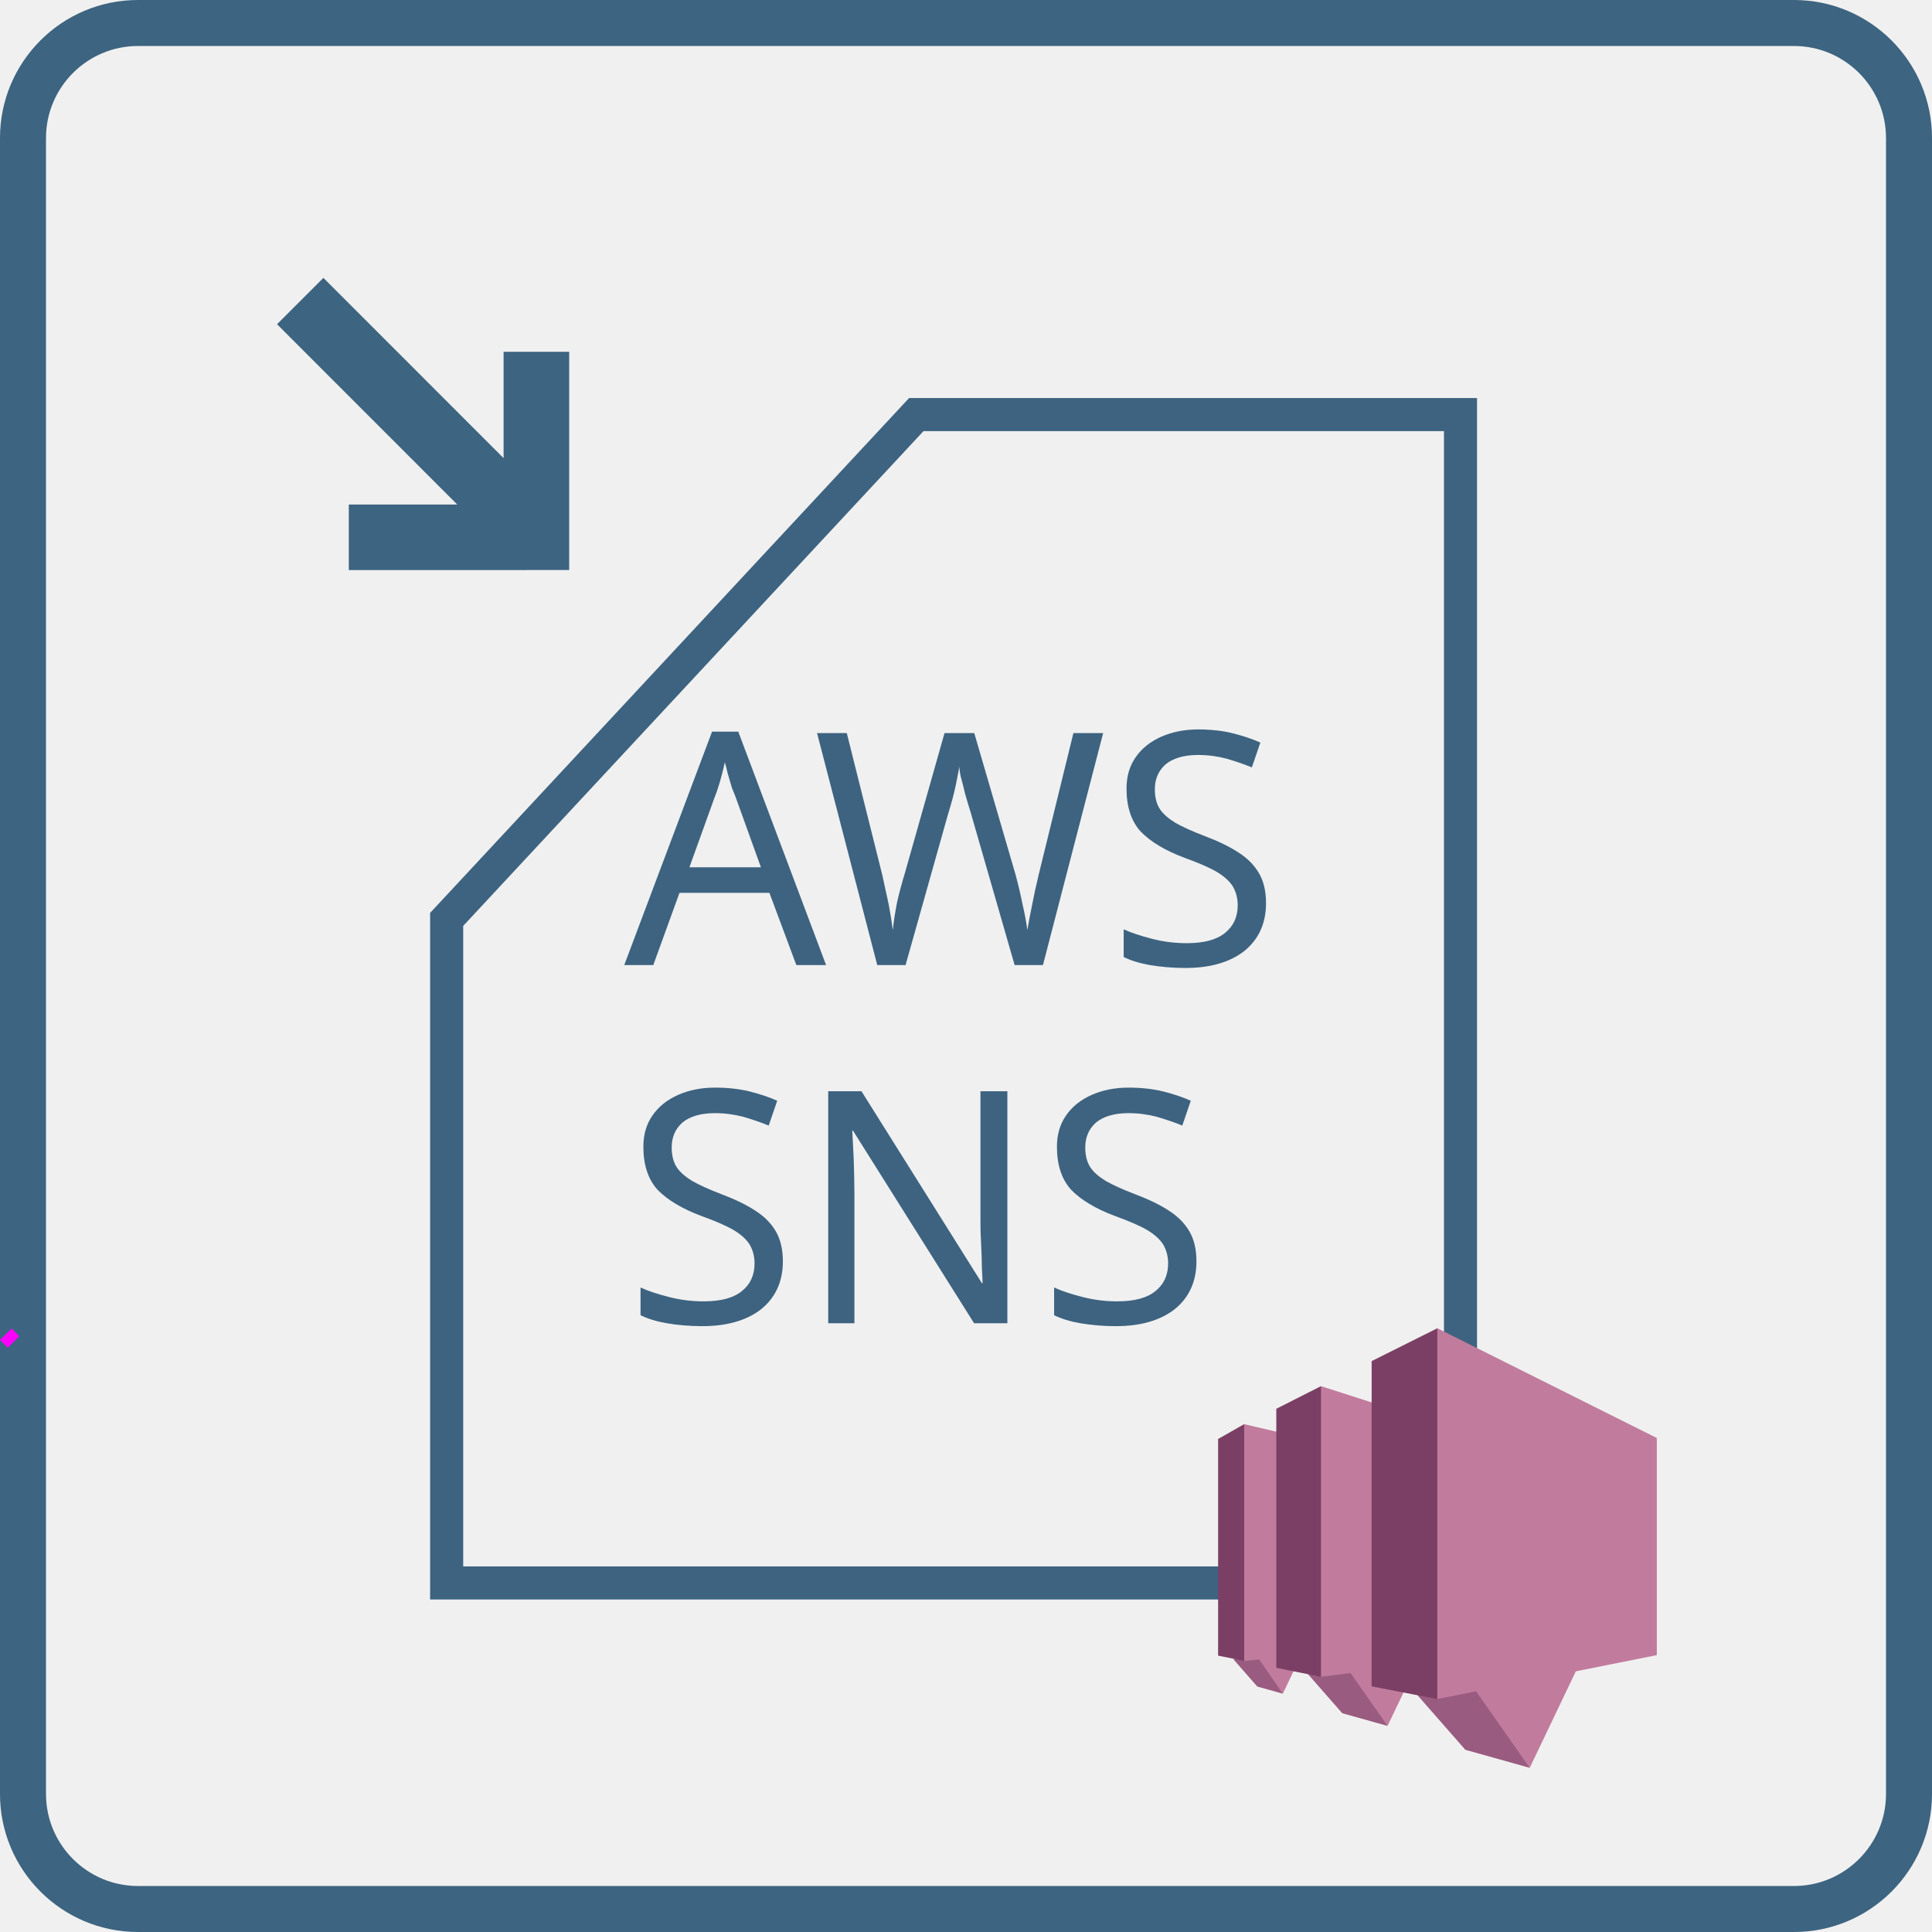
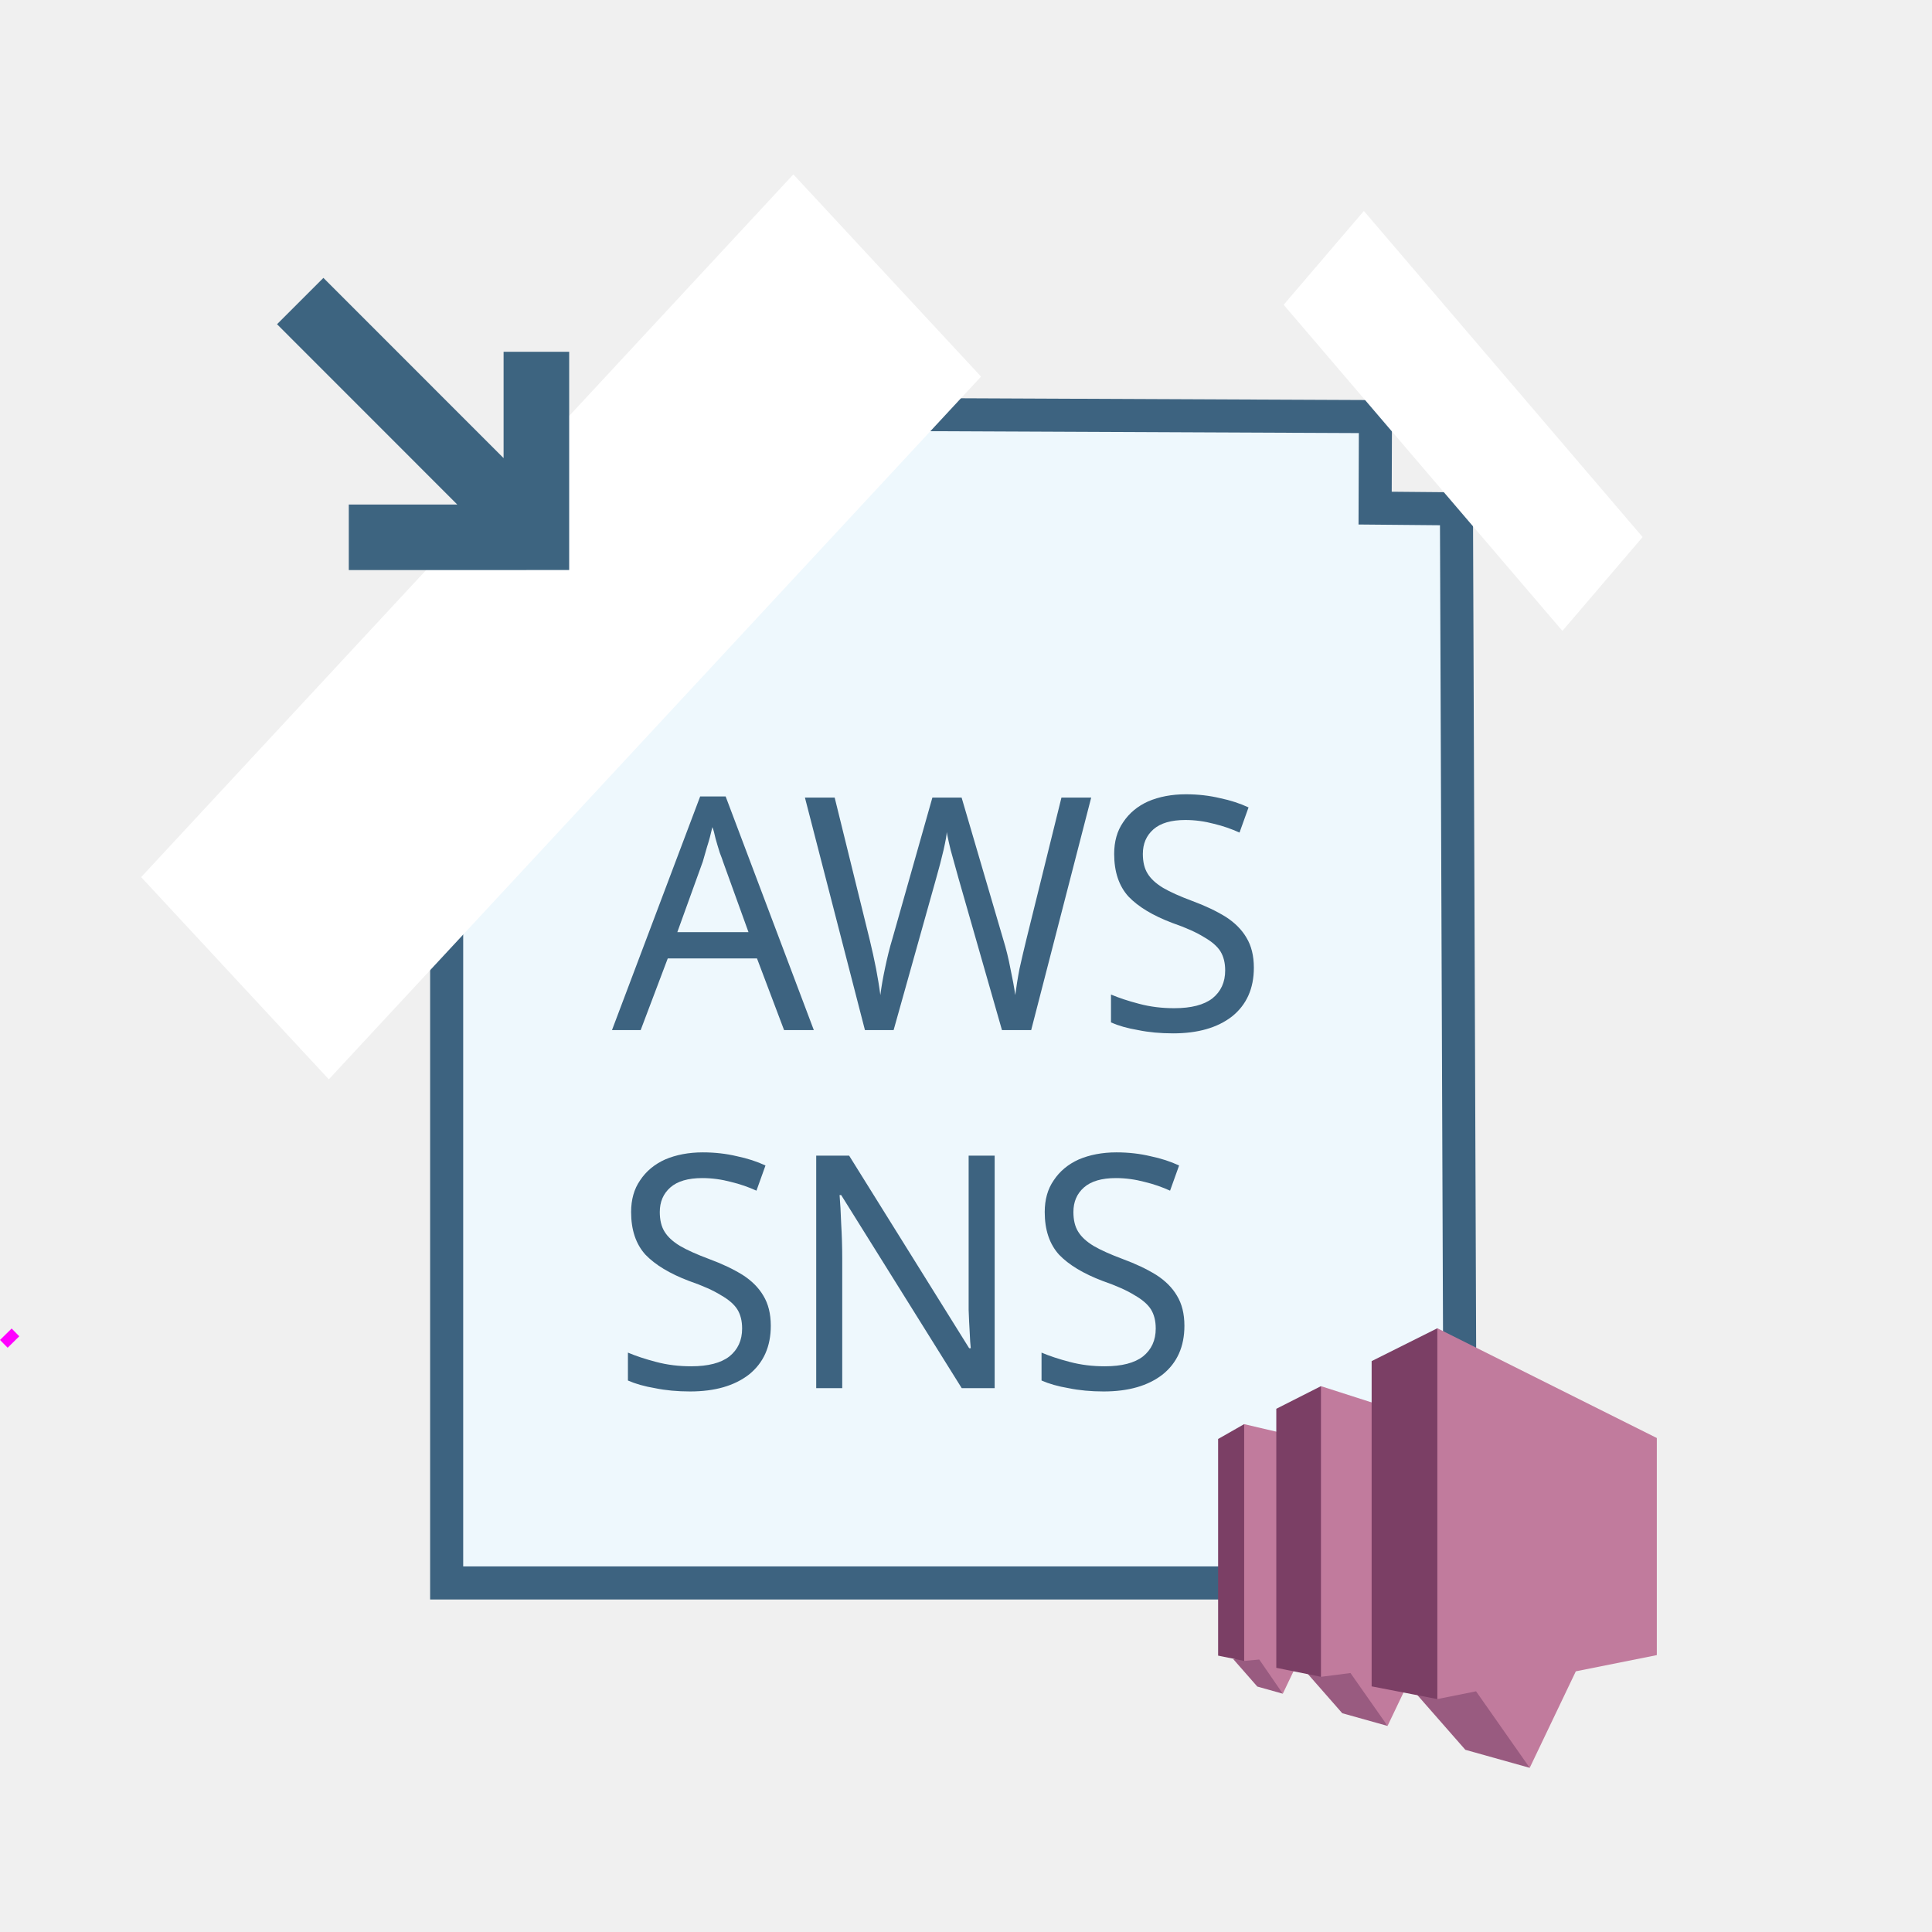
<svg xmlns="http://www.w3.org/2000/svg" version="1.1" id="svg3718" xml:space="preserve" width="56" height="56" viewBox="0 0 56 56">
  <defs id="defs3722">
    <clipPath clipPathUnits="userSpaceOnUse" id="clipPath3746">
      <path d="M 0,42 H 42 V 0 H 0 Z" id="path3744" />
    </clipPath>
    <clipPath clipPathUnits="userSpaceOnUse" id="clipPath3768">
      <path d="M 0,42 H 42 V 0 H 0 Z" id="path3766" />
    </clipPath>
  </defs>
  <g id="g3726" transform="matrix(1.333333,0,0,-1.333333,0,56)" style="display:inline">
-     <g id="g3740">
-       <g id="g3742" clip-path="url(#clipPath3746)">
-         <g id="g3748" transform="translate(39,42)">
-           <path d="m 0,0 h -36 c -1.656,0 -3,-1.344 -3,-3 v -36 c 0,-1.657 1.344,-3 3,-3 H 0 c 1.656,0 3,1.343 3,3 V -3 C 3,-1.344 1.656,0 0,0 m 0,-1 c 1.103,0 2,-0.897 2,-2 v -36 c 0,-1.103 -0.897,-2 -2,-2 h -36 c -1.103,0 -2,0.897 -2,2 v 36 c 0,1.103 0.897,2 2,2 H 0" style="fill:#3d6480;fill-opacity:1;fill-rule:nonzero;stroke:none" id="path3750" />
-         </g>
-         <g id="g3752" transform="translate(0.1661,12.7012)">
-           <path d="M 0,0 -0.166,0.169 0.087,0.418 0.253,0.249 Z" style="fill:#ff00ff;fill-opacity:1;fill-rule:nonzero;stroke:none" id="path3754" />
-         </g>
-       </g>
-     </g>
-     <text xml:space="preserve" style="font-style:normal;font-weight:normal;font-size:6.972px;line-height:1.1;font-family:sans-serif;letter-spacing:0px;word-spacing:0px;fill:#3d6380;fill-opacity:1;stroke:none;stroke-width:0.174" x="13.772" y="-20.709" id="text3794" transform="scale(0.9852776,-1.014942)">
-       <tspan id="tspan3792" x="13.772" y="-20.709" style="line-height:1.1;fill:#3d6380;fill-opacity:1;stroke-width:0.174">AWS</tspan>
-       <tspan x="13.772" y="-13.04" style="line-height:1.1;fill:#3d6380;fill-opacity:1;stroke-width:0.174" id="tspan4601">SNS</tspan>
-     </text>
-     <polygon transform="matrix(0.75,0,0,-0.75,3.431944,38.45942)" style="fill:#3d6480" points="8.678,9.903 5.534,9.903 5.534,11.803 11.922,11.802 11.922,5.475 10.021,5.475 10.021,8.558 4.798,3.334 3.454,4.677 " id="polygon2" />
    <path style="fill:none;fill-opacity:1;fill-rule:evenodd;stroke-width:0;stroke-miterlimit:4;stroke-dasharray:none" d="M 29.522,50.604 V 35.52 h 15.144 15.144 V 50.604 65.689 H 44.666 29.522 Z m 21.586,12.221 c 0.367,-0.791 0.99,-2.127 1.386,-2.969 l 0.718,-1.532 2.445,-0.493 c 1.345,-0.271 2.484,-0.496 2.533,-0.501 0.049,-0.004 0.087,-3.071 0.086,-6.814 l -0.003,-6.806 -3.314,-1.591 c -1.823,-0.875 -3.381,-1.655 -3.461,-1.734 -0.081,-0.079 -1.671,-0.882 -3.534,-1.785 l -3.387,-1.642 -2.017,0.992 -2.017,0.992 -0.059,1.285 -0.059,1.285 -1.486,-0.48 -1.486,-0.48 -1.431,0.684 -1.431,0.684 v 0.696 c 0,0.607 -0.026,0.688 -0.206,0.635 -0.113,-0.033 -0.54,-0.145 -0.947,-0.248 l -0.741,-0.187 -0.82,0.446 -0.82,0.446 0.029,6.828 0.029,6.828 0.406,0.105 c 0.269,0.07 0.672,0.381 1.2,0.927 0.711,0.735 0.878,0.846 1.59,1.049 0.438,0.125 0.806,0.215 0.819,0.2 0.013,-0.015 0.163,-0.306 0.334,-0.646 0.24,-0.478 0.373,-0.619 0.582,-0.619 0.379,0 0.98,0.493 1.906,1.562 0.435,0.502 0.865,0.913 0.955,0.913 0.09,0 0.163,0.045 0.163,0.1 0,0.055 0.438,0.213 0.972,0.35 1.801,0.464 1.548,0.543 2.097,-0.656 0.455,-0.993 0.502,-1.051 0.799,-0.998 0.417,0.075 0.532,0.175 1.291,1.128 0.355,0.444 0.988,1.16 1.407,1.591 l 0.762,0.783 1.963,0.547 c 1.08,0.301 1.99,0.55 2.022,0.553 0.032,0.004 0.359,-0.64 0.726,-1.431 z" id="path4717" transform="matrix(0.75,0,0,-0.75,0,42)" />
    <path style="fill:none;fill-opacity:1;fill-rule:evenodd;stroke-width:0;stroke-miterlimit:4;stroke-dasharray:none" d="M 29.522,50.604 V 35.52 h 15.144 15.144 V 50.604 65.689 H 44.666 29.522 Z m 21.586,12.221 c 0.367,-0.791 0.99,-2.127 1.386,-2.969 l 0.718,-1.532 2.445,-0.493 c 1.345,-0.271 2.484,-0.496 2.533,-0.501 0.049,-0.004 0.087,-3.071 0.086,-6.814 l -0.003,-6.806 -3.314,-1.591 c -1.823,-0.875 -3.381,-1.655 -3.461,-1.734 -0.081,-0.079 -1.671,-0.882 -3.534,-1.785 l -3.387,-1.642 -2.017,0.992 -2.017,0.992 -0.059,1.285 -0.059,1.285 -1.486,-0.48 -1.486,-0.48 -1.431,0.684 -1.431,0.684 v 0.696 c 0,0.607 -0.026,0.688 -0.206,0.635 -0.113,-0.033 -0.54,-0.145 -0.947,-0.248 l -0.741,-0.187 -0.82,0.446 -0.82,0.446 0.029,6.828 0.029,6.828 0.406,0.105 c 0.269,0.07 0.672,0.381 1.2,0.927 0.711,0.735 0.878,0.846 1.59,1.049 0.438,0.125 0.806,0.215 0.819,0.2 0.013,-0.015 0.163,-0.306 0.334,-0.646 0.24,-0.478 0.373,-0.619 0.582,-0.619 0.379,0 0.98,0.493 1.906,1.562 0.435,0.502 0.865,0.913 0.955,0.913 0.09,0 0.163,0.045 0.163,0.1 0,0.055 0.438,0.213 0.972,0.35 1.801,0.464 1.548,0.543 2.097,-0.656 0.455,-0.993 0.502,-1.051 0.799,-0.998 0.417,0.075 0.532,0.175 1.291,1.128 0.355,0.444 0.988,1.16 1.407,1.591 l 0.762,0.783 1.963,0.547 c 1.08,0.301 1.99,0.55 2.022,0.553 0.032,0.004 0.359,-0.64 0.726,-1.431 z" id="path4719" transform="matrix(0.75,0,0,-0.75,0,42)" />
    <path style="fill:none;fill-opacity:1;fill-rule:nonzero;stroke-width:0;stroke-miterlimit:4;stroke-dasharray:none" d="m 44.077,59.782 c -0.194,-0.042 -0.576,-0.082 -0.847,-0.09 -0.272,-0.008 -0.522,-0.059 -0.556,-0.114 -0.034,-0.055 -0.475,-0.169 -0.979,-0.252 -0.504,-0.083 -0.952,-0.184 -0.995,-0.224 -0.043,-0.04 -0.095,-4.592 -0.117,-10.117 l -0.039,-10.045 1.931,-0.948 c 1.062,-0.521 1.95,-0.928 1.974,-0.905 0.024,0.024 0.029,5.156 0.013,11.406 l -0.03,11.363 z" id="path4721" transform="matrix(0.75,0,0,-0.75,0,42)" />
-     <path style="fill:none;stroke:#3d6380;stroke-width:0.719;stroke-linecap:butt;stroke-linejoin:miter;stroke-miterlimit:4;stroke-dasharray:none;stroke-opacity:1;paint-order:normal" d="M 9.71,22.013 V 7.588 H 21.459 31.75 V 32.987 H 19.919 Z" id="path4911" />
+     <path style="fill:#eef8fd;fill-opacity:1;stroke:#3d6380;stroke-width:0.719;stroke-linecap:butt;stroke-linejoin:miter;stroke-miterlimit:4;stroke-dasharray:none;stroke-opacity:1;paint-order:normal" d="M 9.71,22.013 V 7.588 H 21.459 31.75 l -0.088,23.35 -1.768,0.016 0.007,1.989 -9.981,0.044" id="path4911" />
  </g>
  <g id="layer1">
    <g style="display:inline" id="g4809" transform="matrix(0.04967315,0,0,0.04967315,35.30744,38.50076)">
      <path style="fill:#995b80" d="m 98.875,232.033 -26.433,-7.408 -25.001,-28.508 31.272,-0.863 20.162,36.779" id="path4791" />
      <path style="fill:#995b80" d="M 37.75,213.233 22.875,209.067 8.817,193.033 25.899,190.224 37.75,213.233" id="path4793" />
      <path style="fill:#7b3f65" d="m 0,191.017 15.204,3.091 2.207,-3.882 V 58.503 L 15.204,55.942 0,64.6 v 126.417" id="path4795" />
      <path style="fill:#c17b9d" d="M 73.933,69.708 15.208,55.942 v 138.166 l 8.798,-0.818 13.744,19.943 10.6,-22.205 25.583,-2.378 V 69.708" id="path4797" />
      <path style="fill:#7b3f65" d="m 33.958,198.133 26.063,5.25 1.716,-4.045 V 37.44 L 60.021,33.775 33.958,46.983 v 151.15" id="path4799" />
      <path style="fill:#c17b9d" d="M 208.734,81.516 60.021,33.775 v 169.612 l 17.221,-2.216 21.633,30.862 17.126,-35.85 92.733,-11.933 V 81.516" id="path4801" />
      <path style="fill:#995b80" d="m 181.833,256.492 -37.566,-10.525 -35.509,-40.5 46.033,-0.468 27.042,51.493" id="path4803" />
      <path style="fill:#7b3f65" d="m 89.591,208.95 38.33,7.417 2.977,-2.566 V 4.117 L 127.921,0 89.591,19.158 V 208.95" id="path4805" />
      <path style="fill:#c17b9d" d="M 256,64.033 127.925,0 v 216.367 l 22.597,-4.528 31.311,44.653 26.901,-56.309 -0.017,-0.002 L 256,190.708 V 64.033" id="path4807" />
    </g>
+     <rect style="display:inline;fill:#ffffff;fill-rule:evenodd;stroke-width:1.696" id="rect3928" width="7.997" height="27.79" x="20.35" y="-13.454" transform="matrix(0.6802707,0.7329609,-0.6802707,0.7329609,0,0)" />
+     <polygon transform="translate(4.575925,4.720777)" style="display:inline;fill:#3d6480" points="8.678,9.903 5.534,9.903 5.534,11.803 11.922,11.802 11.922,5.475 10.021,5.475 10.021,8.558 4.798,3.334 3.454,4.677 " id="polygon2" />
+     <g transform="matrix(1.333333,0,0,-1.333333,0,56)" style="display:inline" id="g3740">
+       <g id="g3742" clip-path="url(#clipPath3746)">
+         <g id="g3748" transform="translate(39,42)" />
+         <g id="g3752" transform="translate(0.1661,12.7012)">
+           <path d="M 0,0 -0.166,0.169 0.087,0.418 0.253,0.249 Z" style="fill:#ff00ff;fill-opacity:1;fill-rule:nonzero;stroke:none" id="path3754" />
+         </g>
+       </g>
+     </g>
+     <text xml:space="preserve" style="font-style:normal;font-weight:normal;font-size:9.295px;line-height:1.1;font-family:sans-serif;letter-spacing:0px;word-spacing:0px;display:inline;fill:#3d6380;fill-opacity:1;stroke:none;stroke-width:0.232" x="18.004" y="29.418" id="text3794" transform="scale(0.9852776,1.014942)">
+       <tspan id="tspan3792" x="18.004" y="29.418" style="line-height:1.1;fill:#3d6380;fill-opacity:1;stroke-width:0.232">AWS</tspan>
+       <tspan x="18.004" y="39.643" style="line-height:1.1;fill:#3d6380;fill-opacity:1;stroke-width:0.232" id="tspan4601">SNS</tspan>
+     </text>
+     <rect style="display:inline;fill:#ffffff;fill-rule:evenodd;stroke-width:0.759" id="rect3928-3" width="3.578" height="12.435" x="-26.399" y="-46.878" transform="matrix(-0.6497519,0.7601463,-0.6497519,-0.7601463,0,0)" />
  </g>
</svg>
